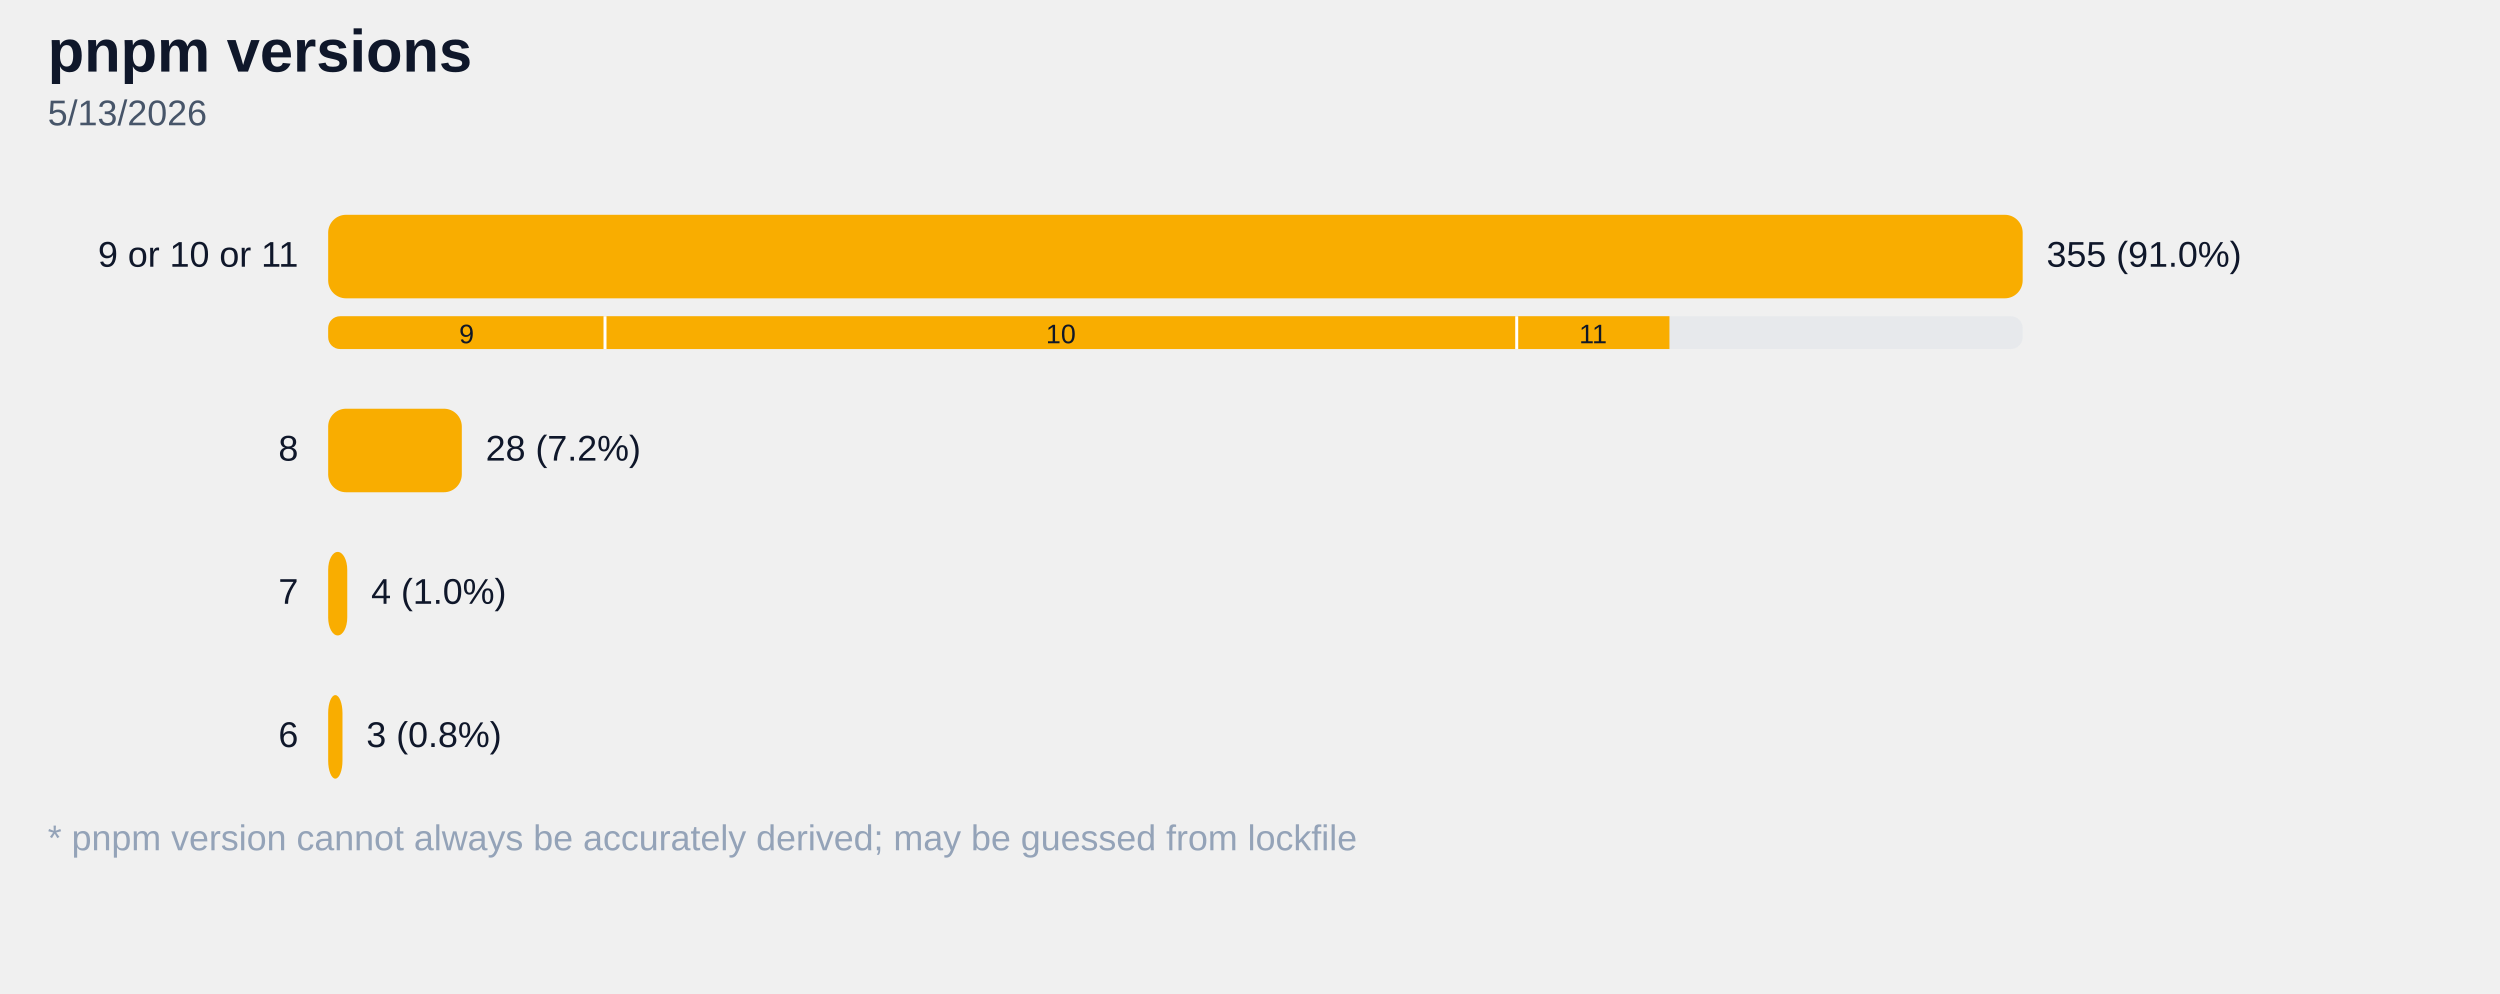
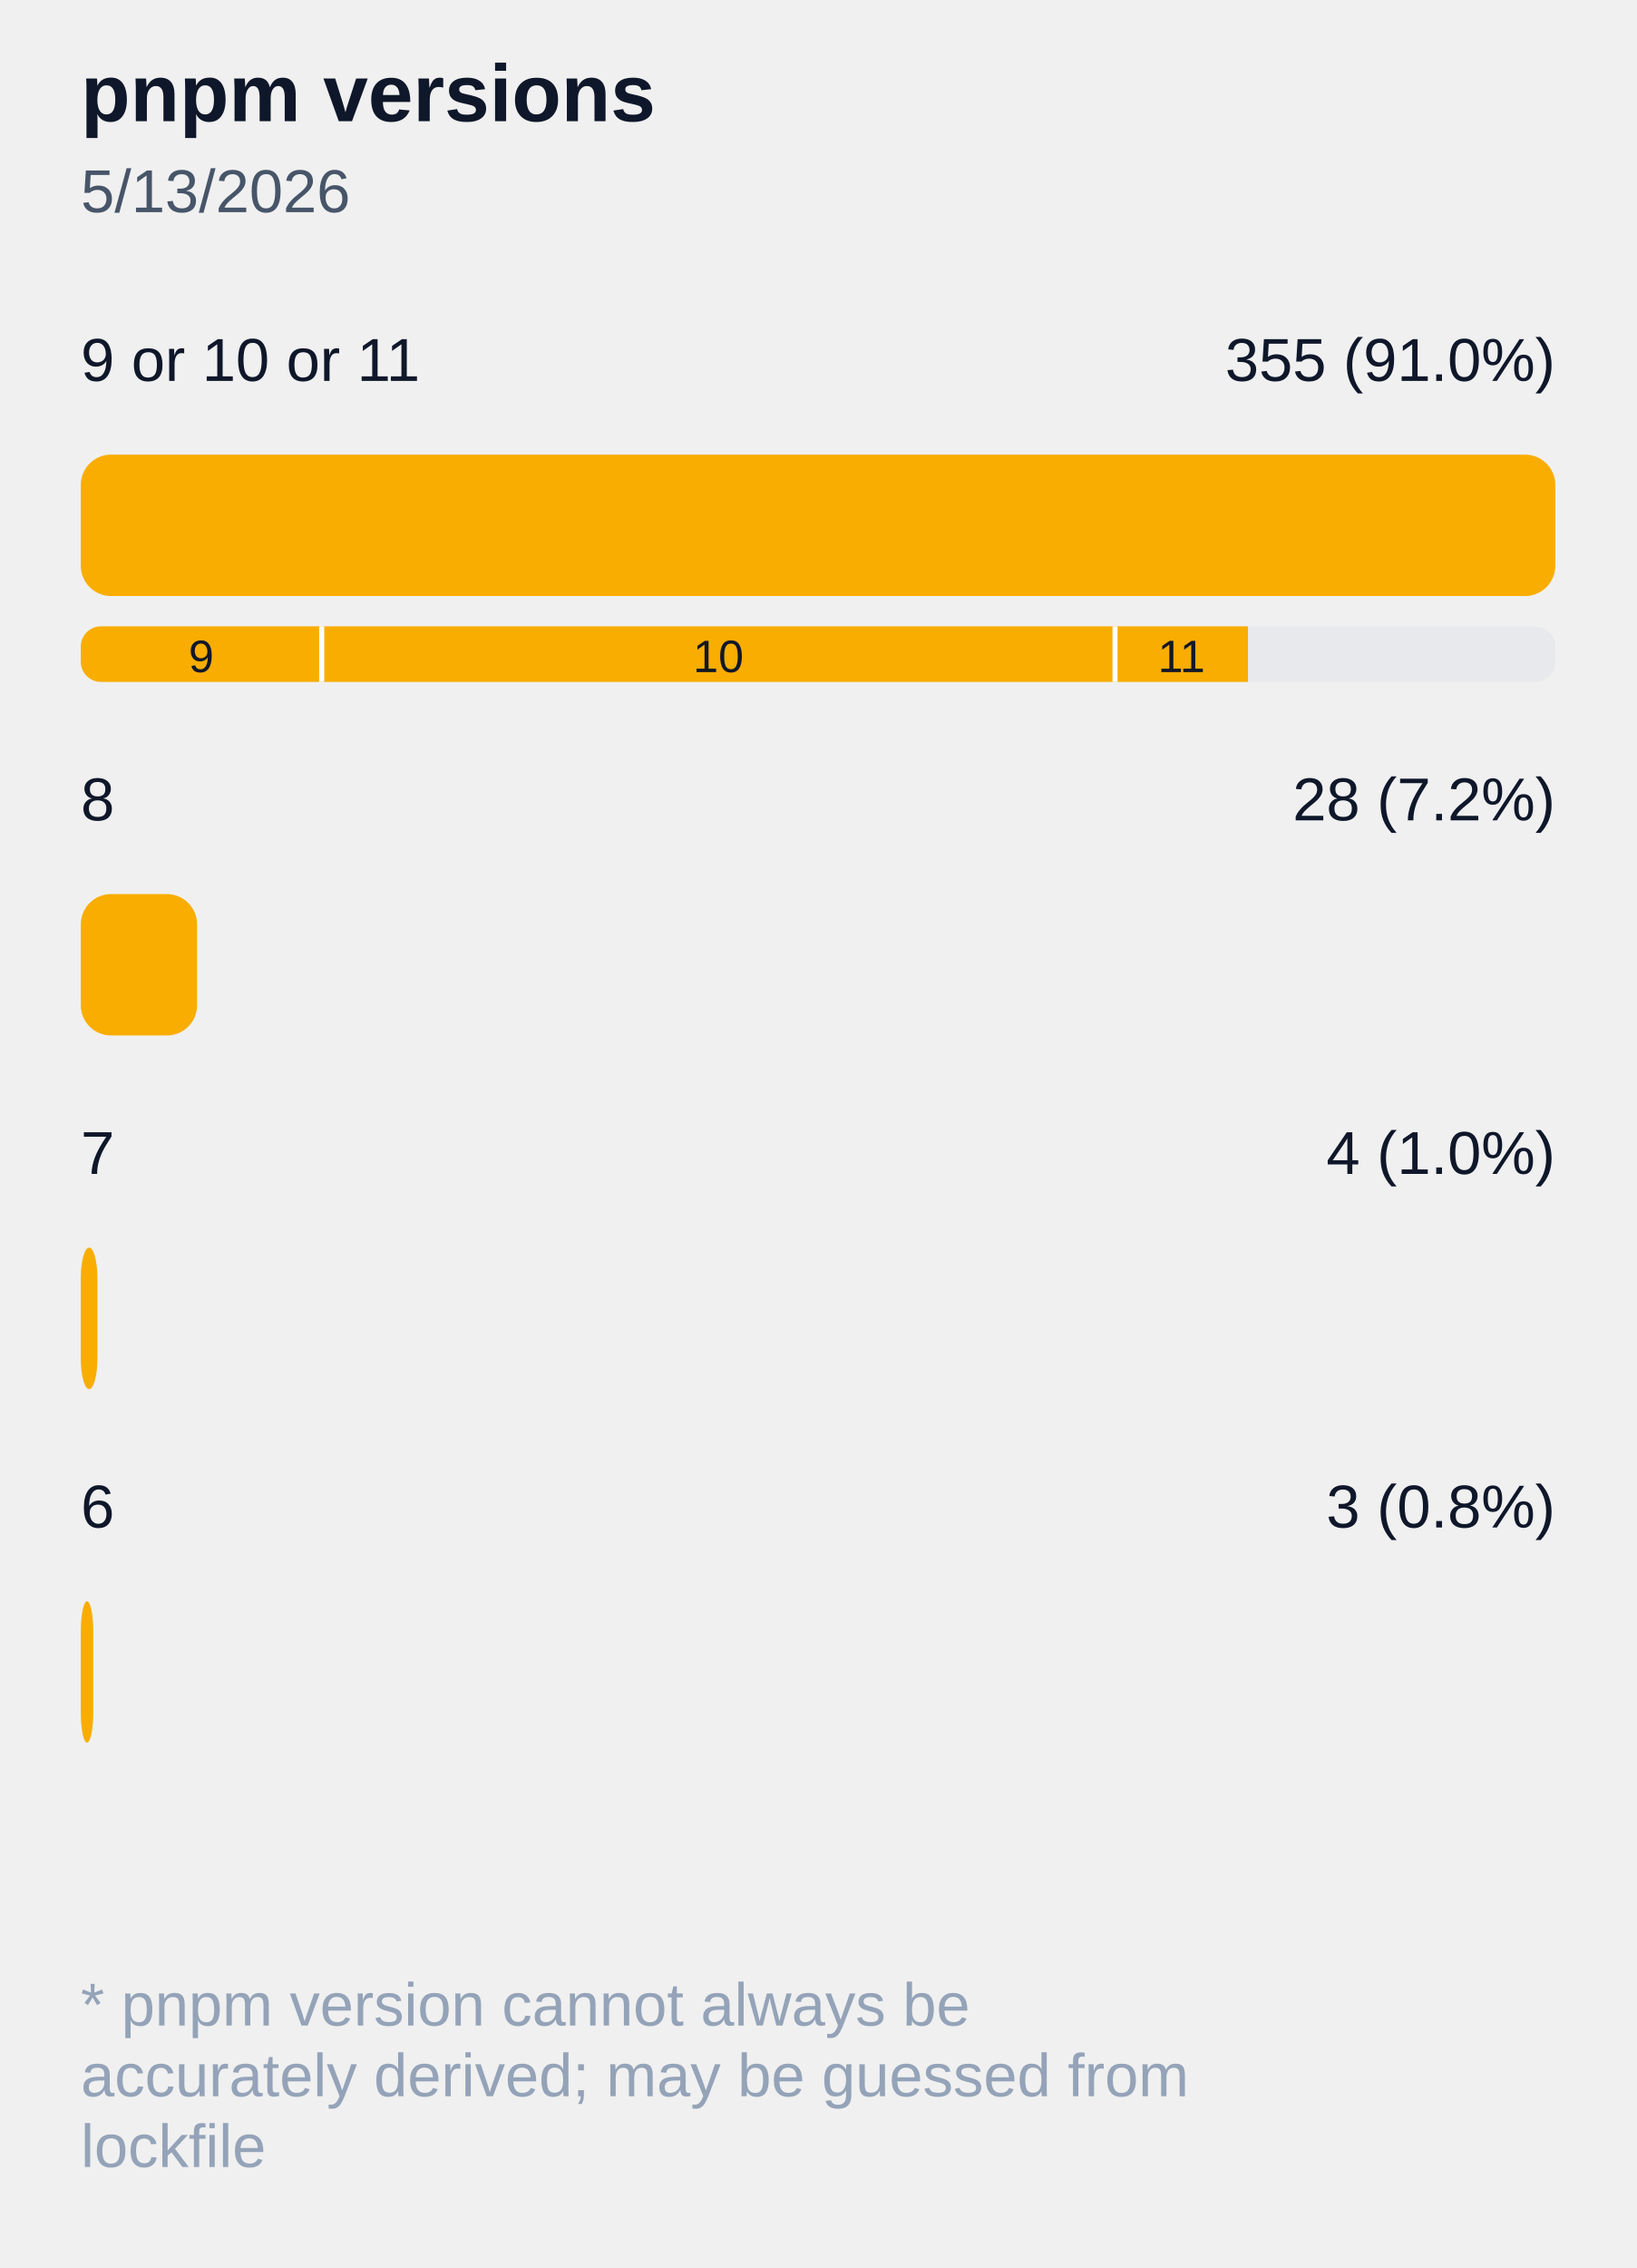
- <svg xmlns="http://www.w3.org/2000/svg" width="838" height="333" viewBox="0 0 838 333" role="img" aria-label="pnpm versions">
+ <svg xmlns="http://www.w3.org/2000/svg" width="324" height="449" viewBox="0 0 324 449" role="img" aria-label="pnpm versions">
  <style>
    text { font-family: "Helvetica Neue", Arial, sans-serif; }
-     .title { font-size: 20px; font-weight: 700; fill: #0f172a; }
+     .title { font-size: 16px; font-weight: 700; fill: #0f172a; }
    .subtitle { font-size: 12px; fill: #475569; }
    .footer { font-size: 12px; fill: #94a3b8; }
-     .label { font-size: 12px; text-anchor: end; fill: #0f172a; }
+     .label { font-size: 12px; fill: #0f172a; }
    .value { font-size: 12px; fill: #0f172a; }
  </style>
  <text class="title" x="16" y="24">pnpm versions</text>
  <text class="subtitle" x="16" y="42">5/13/2026</text>
  <g class="bars">
    <g class="bar" data-label="9 or 10 or 11">
-       <text class="label" x="100" y="86" dominant-baseline="middle">9 or 10 or 11</text>
-       <rect x="110" y="72" width="568" height="28" rx="6" fill="#f9ad00" />
-       <text class="value" x="686" y="86" dominant-baseline="middle">355 (91.0%)</text>
+       <text class="label" x="16" y="72" text-anchor="start" dominant-baseline="middle">9 or 10 or 11</text>
+       <text class="value" x="308" y="72" text-anchor="end" dominant-baseline="middle">355 (91.0%)</text>
+       <rect x="16" y="90" width="292" height="28" rx="6" fill="#f9ad00" />
      <clipPath id="mini-bar-light-0-9-or-10-or-11">
-         <rect x="110" y="106" width="568" height="11" rx="4" />
+         <rect x="16" y="124" width="292" height="11" rx="4" />
      </clipPath>
-       <rect x="110" y="106" width="568" height="11" rx="4" fill="#cbd5e1" opacity="0.25" />
+       <rect x="16" y="124" width="292" height="11" rx="4" fill="#cbd5e1" opacity="0.25" />
      <g clip-path="url(#mini-bar-light-0-9-or-10-or-11)">
-         <rect x="110" y="106" width="92.8" height="11" fill="#f9ad00" />
-         <text x="156.4" y="112.5" text-anchor="middle" dominant-baseline="middle" font-size="9" fill="#111827">9</text>
-         <rect x="202.8" y="106" width="305.6" height="11" fill="#f9ad00" />
-         <line x1="202.8" y1="106" x2="202.8" y2="117" stroke="#ffffff" stroke-width="1" />
-         <text x="355.6" y="112.5" text-anchor="middle" dominant-baseline="middle" font-size="9" fill="#111827">10</text>
-         <rect x="508.4" y="106" width="51.2" height="11" fill="#f9ad00" />
-         <line x1="508.4" y1="106" x2="508.4" y2="117" stroke="#ffffff" stroke-width="1" />
-         <text x="534" y="112.5" text-anchor="middle" dominant-baseline="middle" font-size="9" fill="#111827">11</text>
+         <rect x="16" y="124" width="47.707" height="11" fill="#f9ad00" />
+         <text x="39.854" y="130.5" text-anchor="middle" dominant-baseline="middle" font-size="9" fill="#111827">9</text>
+         <rect x="63.707" y="124" width="157.104" height="11" fill="#f9ad00" />
+         <line x1="63.707" y1="124" x2="63.707" y2="135" stroke="#ffffff" stroke-width="1" />
+         <text x="142.259" y="130.5" text-anchor="middle" dominant-baseline="middle" font-size="9" fill="#111827">10</text>
+         <rect x="220.811" y="124" width="26.321" height="11" fill="#f9ad00" />
+         <line x1="220.811" y1="124" x2="220.811" y2="135" stroke="#ffffff" stroke-width="1" />
+         <text x="233.972" y="130.5" text-anchor="middle" dominant-baseline="middle" font-size="9" fill="#111827">11</text>
      </g>
    </g>
    <g class="bar" data-label="8">
-       <text class="label" x="100" y="151" dominant-baseline="middle">8</text>
-       <rect x="110" y="137" width="44.8" height="28" rx="6" fill="#f9ad00" />
-       <text class="value" x="162.8" y="151" dominant-baseline="middle">28 (7.2%)</text>
+       <text class="label" x="16" y="159" text-anchor="start" dominant-baseline="middle">8</text>
+       <text class="value" x="308" y="159" text-anchor="end" dominant-baseline="middle">28 (7.2%)</text>
+       <rect x="16" y="177" width="23.031" height="28" rx="6" fill="#f9ad00" />
    </g>
    <g class="bar" data-label="7">
-       <text class="label" x="100" y="199" dominant-baseline="middle">7</text>
-       <rect x="110" y="185" width="6.4" height="28" rx="6" fill="#f9ad00" />
-       <text class="value" x="124.4" y="199" dominant-baseline="middle">4 (1.0%)</text>
+       <text class="label" x="16" y="229" text-anchor="start" dominant-baseline="middle">7</text>
+       <text class="value" x="308" y="229" text-anchor="end" dominant-baseline="middle">4 (1.0%)</text>
+       <rect x="16" y="247" width="3.29" height="28" rx="6" fill="#f9ad00" />
    </g>
    <g class="bar" data-label="6">
-       <text class="label" x="100" y="247" dominant-baseline="middle">6</text>
-       <rect x="110" y="233" width="4.8" height="28" rx="6" fill="#f9ad00" />
-       <text class="value" x="122.8" y="247" dominant-baseline="middle">3 (0.8%)</text>
+       <text class="label" x="16" y="299" text-anchor="start" dominant-baseline="middle">6</text>
+       <text class="value" x="308" y="299" text-anchor="end" dominant-baseline="middle">3 (0.8%)</text>
+       <rect x="16" y="317" width="2.468" height="28" rx="6" fill="#f9ad00" />
    </g>
  </g>
-   <text class="footer" x="16" y="285">* pnpm version cannot always be accurately derived; may be guessed from lockfile</text>
+   <text class="footer" x="16" y="401">* pnpm version cannot always be<tspan x="16" dy="14">accurately derived; may be guessed from</tspan>
+     <tspan x="16" dy="14">lockfile</tspan>
+   </text>
</svg>
